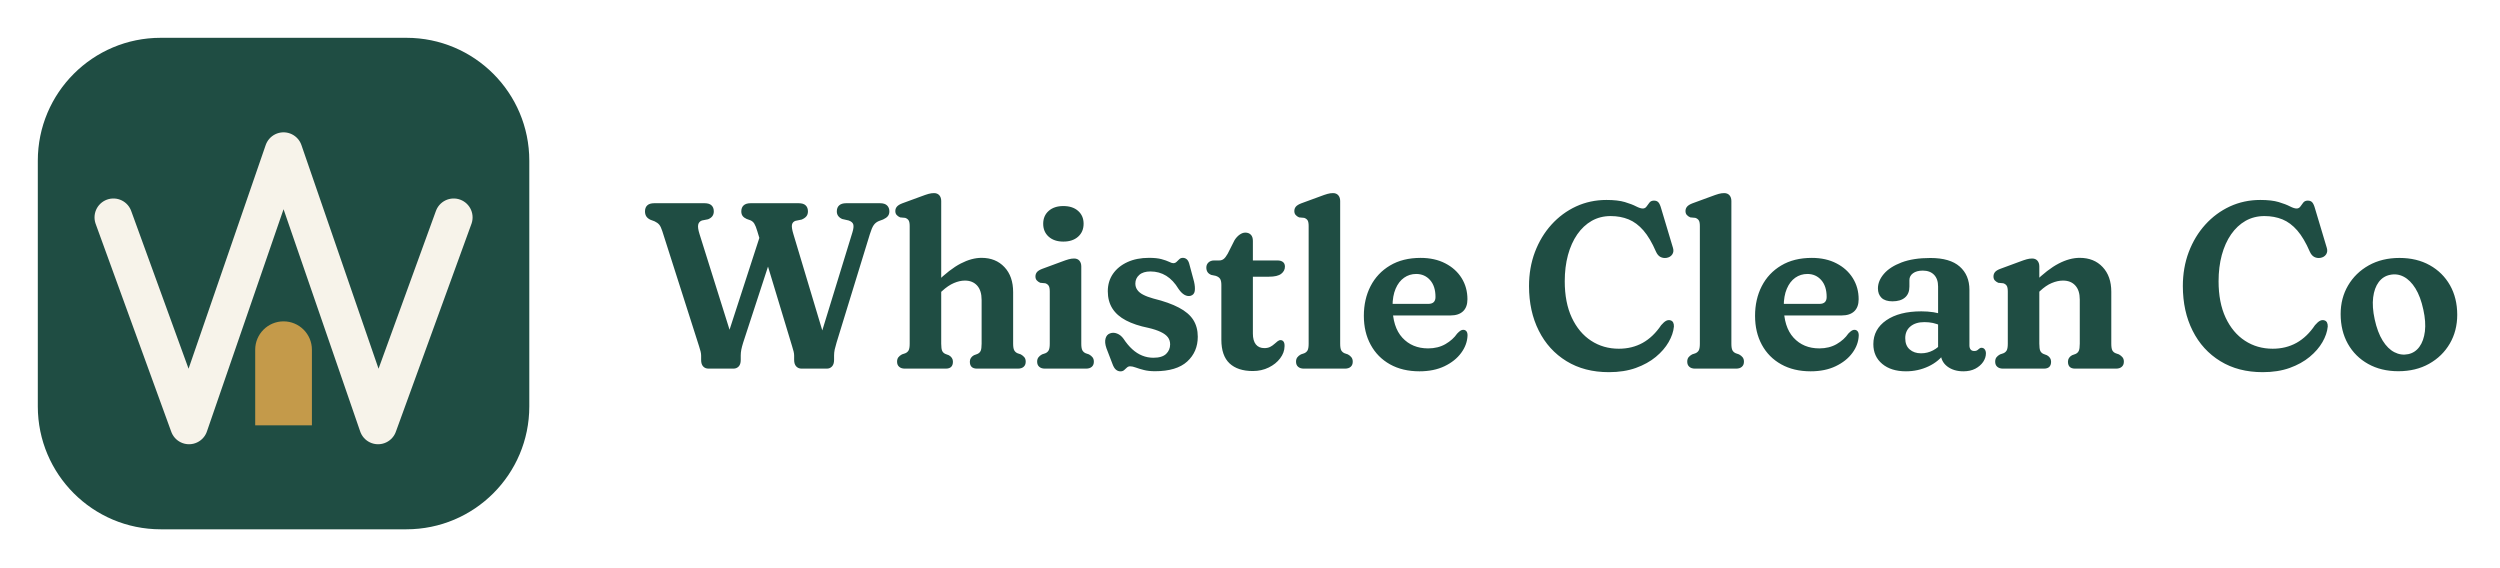
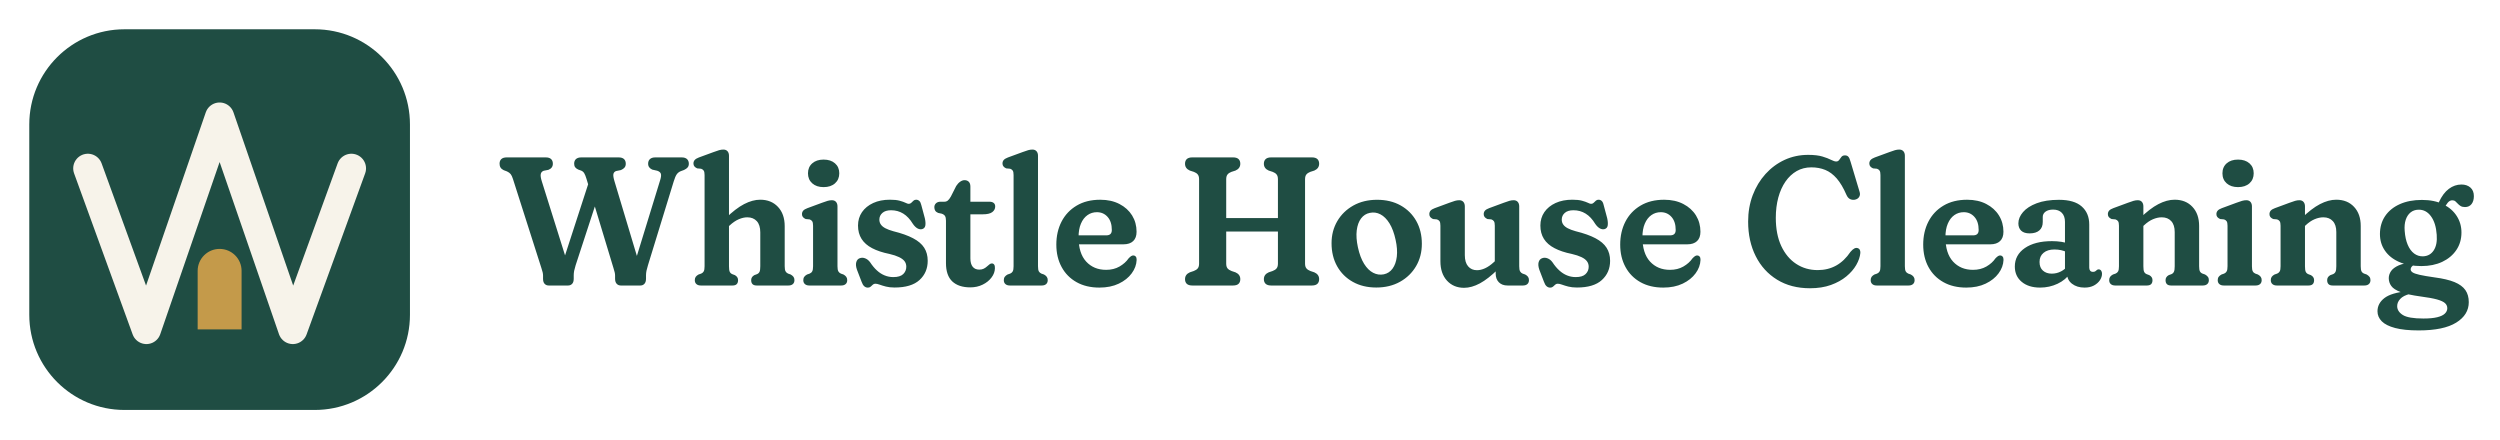
- <svg xmlns="http://www.w3.org/2000/svg" viewBox="0 0 529 120" role="img" aria-label="Whistle Clean Co">
+ <svg xmlns="http://www.w3.org/2000/svg" viewBox="0 0 683 120" role="img" aria-label="Whistle House Cleaning">
  <rect x="8" y="8" width="104" height="104" rx="26" fill="#1F4D43" />
  <path d="M24 46 L40 90 L60 32 L80 90 L96 46" fill="none" stroke="#F7F3EA" stroke-width="8" stroke-linejoin="round" stroke-linecap="round" />
  <path d="M54 90 V74 A6 6 0 0 1 66 74 V90 Z" fill="#C49A4A" />
-   <path d="M160.88 49.72 164.4 50.63 157.26 72.48Q156.99 73.34 156.86 73.99Q156.74 74.63 156.74 75.21V76.17Q156.74 77.08 156.31 77.54Q155.87 78 155.21 78H149.92Q149.22 78 148.79 77.54Q148.36 77.08 148.36 76.17V75.26Q148.36 74.86 148.25 74.39Q148.14 73.92 147.91 73.23L140.14 48.9Q139.85 47.98 139.5 47.55Q139.15 47.13 138.51 46.83L137.63 46.5Q137.04 46.22 136.76 45.79Q136.48 45.35 136.48 44.73Q136.48 43.91 136.96 43.46Q137.45 43 138.45 43H149.07Q150.09 43 150.56 43.46Q151.04 43.91 151.04 44.73Q151.04 45.92 149.82 46.4L148.54 46.65Q147.88 46.89 147.74 47.53Q147.59 48.16 148.02 49.53L155.42 73.11L152.58 75.29ZM177.07 44.73Q177.07 43.91 177.57 43.46Q178.06 43 179.06 43H186.2Q187.22 43 187.7 43.47Q188.19 43.94 188.19 44.73Q188.19 45.34 187.87 45.73Q187.56 46.12 186.87 46.44L185.95 46.78Q185.28 47.06 184.88 47.63Q184.48 48.19 184.06 49.56L177.02 72.48Q176.76 73.33 176.62 73.97Q176.49 74.62 176.49 75.2V76.15Q176.49 77.06 176.06 77.53Q175.63 78 174.97 78H169.6Q168.92 78 168.48 77.53Q168.04 77.06 168.04 76.15V75.25Q168.04 74.84 167.93 74.39Q167.82 73.95 167.59 73.2L160.24 48.9Q159.92 47.83 159.62 47.34Q159.33 46.85 158.8 46.62L157.99 46.33Q157.43 46.08 157.15 45.71Q156.86 45.33 156.86 44.73Q156.86 43.91 157.35 43.46Q157.85 43 158.84 43H168.98Q170.01 43 170.48 43.46Q170.96 43.91 170.96 44.73Q170.96 45.37 170.63 45.77Q170.31 46.17 169.64 46.46L168.32 46.73Q167.71 46.94 167.58 47.55Q167.46 48.15 167.88 49.53L174.96 73.13L172.34 75.31L180.37 49.17Q180.71 48.07 180.56 47.51Q180.41 46.94 179.57 46.65L178.21 46.34Q177.69 46.12 177.38 45.72Q177.07 45.32 177.07 44.73ZM198.4 62.44 197 60.84 198.15 59.72Q200.97 56.96 203.29 55.76Q205.61 54.56 207.69 54.56Q210.7 54.56 212.54 56.52Q214.38 58.47 214.38 61.81V72.73Q214.38 73.72 214.62 74.14Q214.85 74.55 215.31 74.75L216.01 74.99Q216.51 75.28 216.78 75.63Q217.04 75.98 217.04 76.53Q217.04 77.23 216.61 77.61Q216.18 78 215.4 78H206.72Q205.22 78 205.22 76.53Q205.22 75.66 206.08 75.17L206.81 74.9Q207.3 74.69 207.51 74.24Q207.71 73.79 207.71 72.73V63.48Q207.71 61.47 206.76 60.42Q205.8 59.37 204.17 59.37Q203.07 59.37 201.85 59.89Q200.62 60.41 199.33 61.6ZM199.16 42.54V72.73Q199.16 73.79 199.36 74.24Q199.57 74.69 200.06 74.9L200.78 75.17Q201.64 75.66 201.64 76.53Q201.64 78 200.14 78H191.46Q190.69 78 190.26 77.61Q189.82 77.23 189.82 76.53Q189.82 75.98 190.08 75.62Q190.35 75.26 190.85 74.99L191.56 74.75Q192.03 74.55 192.26 74.14Q192.49 73.72 192.49 72.73V47.83Q192.49 46.96 192.25 46.61Q192.01 46.26 191.54 46.1L190.47 46Q189.97 45.78 189.71 45.46Q189.45 45.15 189.45 44.66Q189.45 44.11 189.8 43.71Q190.14 43.32 190.93 43.02L194.91 41.56Q195.86 41.2 196.46 41.03Q197.07 40.86 197.63 40.86Q198.35 40.86 198.76 41.32Q199.16 41.78 199.16 42.54ZM228.8 56.38V72.73Q228.8 73.71 229.03 74.13Q229.27 74.55 229.73 74.75L230.43 74.99Q230.92 75.26 231.19 75.62Q231.46 75.98 231.46 76.53Q231.46 77.23 231.03 77.61Q230.59 78 229.82 78H221.1Q220.33 78 219.9 77.61Q219.46 77.23 219.46 76.53Q219.46 75.98 219.73 75.62Q219.99 75.26 220.49 74.99L221.2 74.75Q221.67 74.55 221.9 74.13Q222.13 73.71 222.13 72.73V61.67Q222.13 60.8 221.89 60.45Q221.66 60.1 221.19 59.94L220.11 59.84Q219.61 59.61 219.36 59.3Q219.1 58.99 219.1 58.5Q219.1 57.95 219.44 57.55Q219.79 57.16 220.58 56.87L224.56 55.4Q225.5 55.04 226.11 54.87Q226.71 54.7 227.27 54.7Q228 54.7 228.4 55.16Q228.8 55.62 228.8 56.38ZM225 51.12Q223.07 51.12 221.91 50.09Q220.74 49.05 220.74 47.35Q220.74 45.65 221.91 44.62Q223.07 43.6 225 43.6Q226.96 43.6 228.12 44.62Q229.29 45.65 229.29 47.34Q229.29 49.05 228.12 50.09Q226.96 51.12 225 51.12ZM243.44 57.44Q241.89 57.44 241.07 58.17Q240.24 58.9 240.24 60Q240.24 60.77 240.66 61.35Q241.07 61.94 241.91 62.37Q242.75 62.81 244.05 63.17Q247.38 63.99 249.45 65.09Q251.53 66.18 252.49 67.68Q253.45 69.19 253.45 71.25Q253.45 74.45 251.21 76.5Q248.96 78.55 244.39 78.55Q243.04 78.55 242.04 78.29Q241.03 78.03 240.33 77.77Q239.63 77.51 239.14 77.51Q238.73 77.51 238.45 77.78Q238.16 78.04 237.87 78.31Q237.57 78.58 237.09 78.58Q236.55 78.58 236.12 78.21Q235.69 77.85 235.37 76.94L234.12 73.68Q233.7 72.46 233.93 71.64Q234.15 70.81 234.86 70.55Q235.59 70.27 236.37 70.58Q237.15 70.88 237.72 71.66Q238.6 73 239.58 73.89Q240.56 74.79 241.68 75.24Q242.8 75.7 244.06 75.7Q245.91 75.7 246.76 74.88Q247.6 74.06 247.6 72.87Q247.6 72 247.12 71.36Q246.63 70.72 245.61 70.24Q244.6 69.75 243.01 69.38Q240.18 68.81 238.26 67.8Q236.35 66.8 235.38 65.27Q234.41 63.73 234.41 61.62Q234.41 59.54 235.5 57.95Q236.59 56.37 238.56 55.46Q240.52 54.56 243.13 54.56Q244.78 54.56 245.79 54.84Q246.81 55.12 247.38 55.4Q247.95 55.69 248.26 55.69Q248.68 55.69 248.97 55.4Q249.25 55.12 249.55 54.84Q249.85 54.56 250.29 54.56Q250.78 54.56 251.15 54.89Q251.52 55.23 251.7 56.02L252.66 59.6Q252.93 60.77 252.81 61.58Q252.68 62.39 251.91 62.6Q251.3 62.75 250.64 62.39Q249.99 62.02 249.39 61.15Q248.26 59.28 246.78 58.36Q245.29 57.44 243.44 57.44ZM257.25 58.37 256.3 58.17Q255.74 57.94 255.5 57.55Q255.26 57.16 255.26 56.61Q255.26 55.96 255.72 55.53Q256.18 55.11 256.92 55.11H258.01Q258.53 55.11 258.93 54.8Q259.33 54.49 259.78 53.69L261.23 50.82Q261.7 50.08 262.31 49.65Q262.92 49.22 263.51 49.22Q264.23 49.22 264.67 49.66Q265.11 50.1 265.11 50.97V70.59Q265.11 72.09 265.74 72.88Q266.37 73.66 267.54 73.66Q268.25 73.66 268.75 73.41Q269.26 73.15 269.64 72.8Q270.02 72.46 270.34 72.21Q270.67 71.95 271 71.97Q271.38 71.98 271.61 72.3Q271.84 72.63 271.81 73.28Q271.79 74.62 270.88 75.82Q269.98 77.02 268.47 77.76Q266.95 78.51 265.09 78.51Q261.91 78.51 260.17 76.89Q258.44 75.26 258.44 71.88V60.29Q258.44 59.42 258.17 59Q257.91 58.59 257.25 58.37ZM262.41 58.55V55.11H270.28Q271.06 55.11 271.47 55.44Q271.89 55.77 271.89 56.41Q271.89 57.33 271.1 57.94Q270.31 58.55 268.51 58.55ZM283.58 42.54V72.73Q283.58 73.72 283.81 74.14Q284.05 74.55 284.51 74.75L285.21 74.99Q285.71 75.26 285.97 75.62Q286.24 75.98 286.24 76.53Q286.24 77.23 285.81 77.61Q285.38 78 284.6 78H275.89Q275.12 78 274.68 77.61Q274.24 77.23 274.24 76.53Q274.24 75.98 274.51 75.62Q274.77 75.26 275.27 74.99L275.98 74.75Q276.45 74.55 276.68 74.14Q276.91 73.72 276.91 72.73V47.83Q276.91 46.96 276.68 46.61Q276.44 46.26 275.97 46.1L274.89 46Q274.39 45.78 274.14 45.46Q273.88 45.15 273.88 44.66Q273.88 44.11 274.22 43.71Q274.57 43.32 275.36 43.02L279.34 41.56Q280.28 41.2 280.89 41.03Q281.49 40.86 282.05 40.86Q282.78 40.86 283.18 41.32Q283.58 41.78 283.58 42.54ZM310.51 63.32Q310.51 64.99 309.58 65.87Q308.65 66.75 306.92 66.75H292.84V64.3H302.23Q303.75 64.3 303.75 62.84Q303.75 60.55 302.6 59.26Q301.45 57.97 299.67 57.97Q298.23 57.97 297.1 58.77Q295.96 59.57 295.31 61.1Q294.66 62.62 294.66 64.81Q294.66 69.19 296.74 71.46Q298.82 73.72 302.19 73.72Q304.28 73.72 305.86 72.81Q307.44 71.89 308.33 70.59Q308.76 70.14 309.05 69.96Q309.35 69.77 309.66 69.79Q310.04 69.8 310.29 70.09Q310.54 70.39 310.53 71.01Q310.45 72.96 309.18 74.68Q307.91 76.41 305.66 77.49Q303.4 78.57 300.36 78.57Q296.76 78.57 294.12 77.09Q291.48 75.61 290.04 72.96Q288.59 70.31 288.59 66.83Q288.59 63.32 290.01 60.55Q291.44 57.78 294.13 56.18Q296.82 54.57 300.6 54.57Q303.6 54.57 305.83 55.73Q308.06 56.88 309.29 58.86Q310.51 60.84 310.51 63.32ZM354.2 69.1Q354.05 70.7 353.08 72.39Q352.11 74.08 350.37 75.52Q348.63 76.96 346.14 77.86Q343.65 78.75 340.44 78.75Q335.26 78.75 331.47 76.42Q327.67 74.09 325.61 69.98Q323.54 65.87 323.54 60.53Q323.54 56.65 324.79 53.33Q326.05 50.01 328.29 47.53Q330.53 45.06 333.5 43.68Q336.48 42.31 339.92 42.31Q342.34 42.31 343.83 42.76Q345.32 43.21 346.2 43.67Q347.08 44.12 347.61 44.12Q348.11 44.12 348.41 43.7Q348.7 43.28 349.03 42.86Q349.36 42.45 349.98 42.45Q350.61 42.45 350.93 42.83Q351.26 43.2 351.54 44.23L354.01 52.48Q354.24 53.25 353.84 53.85Q353.43 54.44 352.62 54.57Q351.93 54.67 351.35 54.37Q350.77 54.07 350.4 53.24Q349.17 50.4 347.75 48.76Q346.32 47.12 344.61 46.42Q342.89 45.72 340.8 45.72Q338.6 45.72 336.81 46.73Q335.03 47.75 333.75 49.59Q332.47 51.44 331.78 53.97Q331.1 56.5 331.1 59.51Q331.1 64.02 332.59 67.21Q334.09 70.41 336.68 72.1Q339.26 73.79 342.55 73.79Q345.35 73.79 347.59 72.55Q349.83 71.3 351.5 68.81Q352.12 68.09 352.58 67.87Q353.04 67.65 353.46 67.78Q353.85 67.88 354.04 68.23Q354.22 68.58 354.2 69.1ZM366.36 42.54V72.73Q366.36 73.72 366.59 74.14Q366.82 74.55 367.29 74.75L367.98 74.99Q368.48 75.26 368.75 75.62Q369.02 75.98 369.02 76.53Q369.02 77.23 368.58 77.61Q368.15 78 367.37 78H358.66Q357.89 78 357.46 77.61Q357.02 77.23 357.02 76.53Q357.02 75.98 357.28 75.62Q357.55 75.26 358.05 74.99L358.76 74.75Q359.23 74.55 359.46 74.14Q359.69 73.72 359.69 72.73V47.83Q359.69 46.96 359.45 46.61Q359.21 46.26 358.74 46.1L357.67 46Q357.17 45.78 356.91 45.46Q356.65 45.15 356.65 44.66Q356.65 44.11 357 43.71Q357.34 43.32 358.13 43.02L362.11 41.56Q363.06 41.2 363.66 41.03Q364.27 40.86 364.83 40.86Q365.55 40.86 365.96 41.32Q366.36 41.78 366.36 42.54ZM393.29 63.32Q393.29 64.99 392.36 65.87Q391.43 66.75 389.7 66.75H375.61V64.3H385.01Q386.52 64.3 386.52 62.84Q386.52 60.55 385.37 59.26Q384.22 57.97 382.45 57.97Q381.01 57.97 379.87 58.77Q378.74 59.57 378.09 61.1Q377.44 62.62 377.44 64.81Q377.44 69.19 379.52 71.46Q381.6 73.72 384.97 73.72Q387.06 73.72 388.64 72.81Q390.22 71.89 391.1 70.59Q391.53 70.14 391.83 69.96Q392.13 69.77 392.43 69.79Q392.81 69.8 393.06 70.09Q393.32 70.39 393.31 71.01Q393.23 72.96 391.96 74.68Q390.69 76.41 388.43 77.49Q386.18 78.57 383.13 78.57Q379.54 78.57 376.9 77.09Q374.25 75.61 372.81 72.96Q371.37 70.31 371.37 66.83Q371.37 63.32 372.79 60.55Q374.21 57.78 376.9 56.18Q379.59 54.57 383.38 54.57Q386.38 54.57 388.6 55.73Q390.83 56.88 392.06 58.86Q393.29 60.84 393.29 63.32ZM410.66 74.7V73.95L410.1 73.65V60.62Q410.1 59.02 409.24 58.14Q408.38 57.26 406.87 57.26Q405.54 57.26 404.78 57.83Q404.03 58.39 404.03 59.26V60.65Q404.03 62.15 403.1 62.95Q402.17 63.76 400.44 63.76Q398.9 63.76 398.13 63.02Q397.37 62.28 397.37 61.02Q397.37 59.42 398.64 57.94Q399.9 56.47 402.37 55.53Q404.85 54.59 408.47 54.59Q412.62 54.59 414.67 56.4Q416.73 58.21 416.73 61.33V73.11Q416.73 73.61 416.97 73.94Q417.22 74.27 417.75 74.27Q418.08 74.27 418.28 74.17Q418.49 74.07 418.65 73.9Q418.79 73.78 418.93 73.69Q419.08 73.59 419.28 73.59Q419.72 73.59 419.97 73.93Q420.22 74.26 420.22 74.78Q420.22 75.69 419.64 76.57Q419.05 77.44 417.99 78.01Q416.92 78.57 415.46 78.57Q413.38 78.57 412.02 77.52Q410.66 76.46 410.66 74.7ZM396.4 72.82Q396.4 69.66 399.14 67.77Q401.89 65.88 406.55 65.88Q407.89 65.88 409.14 66.07Q410.39 66.27 411.26 66.62L410.63 68.87Q409.84 68.53 409.01 68.34Q408.18 68.16 407.2 68.16Q405.34 68.16 404.25 69.07Q403.15 69.98 403.15 71.56Q403.15 73.13 404.09 73.94Q405.02 74.76 406.49 74.76Q407.85 74.76 409.03 74.14Q410.21 73.52 411.01 72.47L411.59 74.57Q410.31 76.47 408.08 77.52Q405.85 78.57 403.3 78.57Q400.16 78.57 398.28 77Q396.4 75.43 396.4 72.82ZM431.52 56.38V72.73Q431.52 73.79 431.72 74.24Q431.93 74.69 432.42 74.9L433.14 75.17Q434.01 75.66 434.01 76.53Q434.01 78 432.5 78H423.82Q423.06 78 422.62 77.61Q422.18 77.23 422.18 76.53Q422.18 75.98 422.44 75.62Q422.71 75.26 423.21 74.99L423.92 74.75Q424.39 74.55 424.62 74.14Q424.85 73.72 424.85 72.73V61.67Q424.85 60.8 424.61 60.45Q424.38 60.1 423.9 59.94L422.83 59.84Q422.33 59.61 422.07 59.3Q421.82 58.99 421.82 58.5Q421.82 57.95 422.16 57.55Q422.5 57.16 423.3 56.87L427.28 55.4Q428.22 55.04 428.83 54.87Q429.43 54.7 429.99 54.7Q430.72 54.7 431.12 55.16Q431.52 55.62 431.52 56.38ZM430.76 62.43 429.37 60.82 430.51 59.7Q433.29 56.97 435.61 55.77Q437.94 54.56 440.06 54.56Q443.1 54.56 444.92 56.51Q446.75 58.45 446.75 61.73V72.73Q446.75 73.72 446.97 74.14Q447.2 74.56 447.68 74.75L448.37 74.99Q448.87 75.28 449.14 75.63Q449.41 75.98 449.41 76.53Q449.41 77.23 448.97 77.61Q448.54 78 447.76 78H439.08Q437.58 78 437.58 76.53Q437.58 75.66 438.44 75.17L439.18 74.9Q439.66 74.69 439.87 74.24Q440.08 73.79 440.08 72.73V63.39Q440.08 61.44 439.13 60.41Q438.19 59.37 436.53 59.37Q435.39 59.37 434.15 59.89Q432.92 60.4 431.67 61.58ZM492.55 69.1Q492.4 70.7 491.43 72.39Q490.46 74.08 488.72 75.52Q486.98 76.96 484.49 77.86Q482 78.75 478.79 78.75Q473.61 78.75 469.82 76.42Q466.02 74.09 463.96 69.98Q461.89 65.87 461.89 60.53Q461.89 56.65 463.14 53.33Q464.4 50.01 466.64 47.53Q468.88 45.06 471.85 43.68Q474.83 42.31 478.27 42.31Q480.69 42.31 482.18 42.76Q483.67 43.21 484.55 43.67Q485.43 44.12 485.96 44.12Q486.46 44.12 486.76 43.7Q487.05 43.28 487.38 42.86Q487.71 42.45 488.33 42.45Q488.96 42.45 489.28 42.83Q489.61 43.2 489.89 44.23L492.36 52.48Q492.59 53.25 492.19 53.85Q491.78 54.44 490.97 54.57Q490.28 54.67 489.7 54.37Q489.12 54.07 488.75 53.24Q487.52 50.4 486.1 48.76Q484.67 47.12 482.96 46.42Q481.24 45.72 479.15 45.72Q476.95 45.72 475.16 46.73Q473.38 47.75 472.1 49.59Q470.82 51.44 470.13 53.97Q469.45 56.5 469.45 59.51Q469.45 64.02 470.94 67.21Q472.44 70.41 475.03 72.1Q477.61 73.79 480.9 73.79Q483.7 73.79 485.94 72.55Q488.18 71.3 489.85 68.81Q490.47 68.09 490.93 67.87Q491.39 67.65 491.81 67.78Q492.2 67.88 492.39 68.23Q492.57 68.58 492.55 69.1ZM507.73 54.58Q511.39 54.58 514.14 56.12Q516.88 57.65 518.42 60.36Q519.95 63.07 519.95 66.61Q519.95 70 518.38 72.7Q516.8 75.41 513.99 76.98Q511.19 78.55 507.49 78.55Q503.85 78.55 501.1 77.01Q498.35 75.48 496.81 72.75Q495.28 70.02 495.28 66.45Q495.28 63.09 496.85 60.41Q498.43 57.72 501.23 56.15Q504.04 54.58 507.73 54.58ZM509.58 74.94Q511.04 74.63 511.95 73.38Q512.86 72.13 513.11 70.12Q513.35 68.11 512.78 65.53Q512.19 62.78 511.11 61.03Q510.03 59.29 508.64 58.56Q507.25 57.83 505.72 58.16Q504.27 58.45 503.34 59.68Q502.41 60.92 502.16 62.93Q501.91 64.93 502.48 67.56Q503.08 70.32 504.17 72.07Q505.25 73.81 506.66 74.53Q508.06 75.25 509.58 74.94Z" fill="#1F4D43" />
+   <path d="M160.88 49.72 164.4 50.63 157.26 72.48Q156.99 73.34 156.86 73.99Q156.74 74.63 156.74 75.21V76.17Q156.74 77.08 156.31 77.54Q155.87 78 155.21 78H149.92Q149.22 78 148.79 77.54Q148.36 77.08 148.36 76.17V75.26Q148.36 74.86 148.25 74.39Q148.14 73.92 147.91 73.23L140.14 48.9Q139.85 47.98 139.5 47.55Q139.15 47.13 138.51 46.83L137.63 46.5Q137.04 46.22 136.76 45.79Q136.48 45.35 136.48 44.73Q136.48 43.91 136.96 43.46Q137.45 43 138.45 43H149.07Q150.09 43 150.56 43.46Q151.04 43.91 151.04 44.73Q151.04 45.92 149.82 46.4L148.54 46.65Q147.88 46.89 147.74 47.53Q147.59 48.16 148.02 49.53L155.42 73.11L152.58 75.29ZM177.07 44.73Q177.07 43.91 177.57 43.46Q178.06 43 179.06 43H186.2Q187.22 43 187.7 43.47Q188.19 43.94 188.19 44.73Q188.19 45.34 187.87 45.73Q187.56 46.12 186.87 46.44L185.95 46.78Q185.28 47.06 184.88 47.63Q184.48 48.19 184.06 49.56L177.02 72.48Q176.76 73.33 176.62 73.97Q176.49 74.62 176.49 75.2V76.15Q176.49 77.06 176.06 77.53Q175.63 78 174.97 78H169.6Q168.92 78 168.48 77.53Q168.04 77.06 168.04 76.15V75.25Q168.04 74.84 167.93 74.39Q167.82 73.95 167.59 73.2L160.24 48.9Q159.92 47.83 159.62 47.34Q159.33 46.85 158.8 46.62L157.99 46.33Q157.43 46.08 157.15 45.71Q156.86 45.33 156.86 44.73Q156.86 43.91 157.35 43.46Q157.85 43 158.84 43H168.98Q170.01 43 170.48 43.46Q170.96 43.91 170.96 44.73Q170.96 45.37 170.63 45.77Q170.31 46.17 169.64 46.46L168.32 46.73Q167.71 46.94 167.58 47.55Q167.46 48.15 167.88 49.53L174.96 73.13L172.34 75.31L180.37 49.17Q180.71 48.07 180.56 47.51Q180.41 46.94 179.57 46.65L178.21 46.34Q177.69 46.12 177.38 45.72Q177.07 45.32 177.07 44.73ZM198.4 62.44 197 60.84 198.15 59.72Q200.97 56.96 203.29 55.76Q205.61 54.56 207.69 54.56Q210.7 54.56 212.54 56.52Q214.38 58.47 214.38 61.81V72.73Q214.38 73.72 214.62 74.14Q214.85 74.55 215.31 74.75L216.01 74.99Q216.51 75.28 216.78 75.63Q217.04 75.98 217.04 76.53Q217.04 77.23 216.61 77.61Q216.18 78 215.4 78H206.72Q205.22 78 205.22 76.53Q205.22 75.66 206.08 75.17L206.81 74.9Q207.3 74.69 207.51 74.24Q207.71 73.79 207.71 72.73V63.48Q207.71 61.47 206.76 60.42Q205.8 59.37 204.17 59.37Q203.07 59.37 201.85 59.89Q200.62 60.41 199.33 61.6ZM199.16 42.54V72.73Q199.16 73.79 199.36 74.24Q199.57 74.69 200.06 74.9L200.78 75.17Q201.64 75.66 201.64 76.53Q201.64 78 200.14 78H191.46Q190.69 78 190.26 77.61Q189.82 77.23 189.82 76.53Q189.82 75.98 190.08 75.62Q190.35 75.26 190.85 74.99L191.56 74.75Q192.03 74.55 192.26 74.14Q192.49 73.72 192.49 72.73V47.83Q192.49 46.96 192.25 46.61Q192.01 46.26 191.54 46.1L190.47 46Q189.97 45.78 189.71 45.46Q189.45 45.15 189.45 44.66Q189.45 44.11 189.8 43.71Q190.14 43.32 190.93 43.02L194.91 41.56Q195.86 41.2 196.46 41.03Q197.07 40.86 197.63 40.86Q198.35 40.86 198.76 41.32Q199.16 41.78 199.16 42.54ZM228.8 56.38V72.73Q228.8 73.71 229.03 74.13Q229.27 74.55 229.73 74.75L230.43 74.99Q230.92 75.26 231.19 75.62Q231.46 75.98 231.46 76.53Q231.46 77.23 231.03 77.61Q230.59 78 229.82 78H221.1Q220.33 78 219.9 77.61Q219.46 77.23 219.46 76.53Q219.46 75.98 219.73 75.62Q219.99 75.26 220.49 74.99L221.2 74.75Q221.67 74.55 221.9 74.13Q222.13 73.71 222.13 72.73V61.67Q222.13 60.8 221.89 60.45Q221.66 60.1 221.19 59.94L220.11 59.84Q219.61 59.61 219.36 59.3Q219.1 58.99 219.1 58.5Q219.1 57.95 219.44 57.55Q219.79 57.16 220.58 56.87L224.56 55.4Q225.5 55.04 226.11 54.87Q226.71 54.7 227.27 54.7Q228 54.7 228.4 55.16Q228.8 55.62 228.8 56.38ZM225 51.12Q223.07 51.12 221.91 50.09Q220.74 49.05 220.74 47.35Q220.74 45.65 221.91 44.62Q223.07 43.6 225 43.6Q226.96 43.6 228.12 44.62Q229.29 45.65 229.29 47.34Q229.29 49.05 228.12 50.09Q226.96 51.12 225 51.12ZM243.44 57.44Q241.89 57.44 241.07 58.17Q240.24 58.9 240.24 60Q240.24 60.77 240.66 61.35Q241.07 61.94 241.91 62.37Q242.75 62.81 244.05 63.17Q247.38 63.99 249.45 65.09Q251.53 66.18 252.49 67.68Q253.45 69.19 253.45 71.25Q253.45 74.45 251.21 76.5Q248.96 78.55 244.39 78.55Q243.04 78.55 242.04 78.29Q241.03 78.03 240.33 77.77Q239.63 77.51 239.14 77.51Q238.73 77.51 238.45 77.78Q238.16 78.04 237.87 78.31Q237.57 78.58 237.09 78.58Q236.55 78.58 236.12 78.21Q235.69 77.85 235.37 76.94L234.12 73.68Q233.7 72.46 233.93 71.64Q234.15 70.81 234.86 70.55Q235.59 70.27 236.37 70.58Q237.15 70.88 237.72 71.66Q238.6 73 239.58 73.89Q240.56 74.79 241.68 75.24Q242.8 75.7 244.06 75.7Q245.91 75.7 246.76 74.88Q247.6 74.06 247.6 72.87Q247.6 72 247.12 71.36Q246.63 70.72 245.61 70.24Q244.6 69.75 243.01 69.38Q240.18 68.81 238.26 67.8Q236.35 66.8 235.38 65.27Q234.41 63.73 234.41 61.62Q234.41 59.54 235.5 57.95Q236.59 56.37 238.56 55.46Q240.52 54.56 243.13 54.56Q244.78 54.56 245.79 54.84Q246.81 55.12 247.38 55.4Q247.95 55.69 248.26 55.69Q248.68 55.69 248.97 55.4Q249.25 55.12 249.55 54.84Q249.85 54.56 250.29 54.56Q250.78 54.56 251.15 54.89Q251.52 55.23 251.7 56.02L252.66 59.6Q252.93 60.77 252.81 61.58Q252.68 62.39 251.91 62.6Q251.3 62.75 250.64 62.39Q249.99 62.02 249.39 61.15Q248.26 59.28 246.78 58.36Q245.29 57.44 243.44 57.44ZM257.25 58.37 256.3 58.17Q255.74 57.94 255.5 57.55Q255.26 57.16 255.26 56.61Q255.26 55.96 255.72 55.53Q256.18 55.11 256.92 55.11H258.01Q258.53 55.11 258.93 54.8Q259.33 54.49 259.78 53.69L261.23 50.82Q261.7 50.08 262.31 49.65Q262.92 49.22 263.51 49.22Q264.23 49.22 264.67 49.66Q265.11 50.1 265.11 50.97V70.59Q265.11 72.09 265.74 72.88Q266.37 73.66 267.54 73.66Q268.25 73.66 268.75 73.41Q269.26 73.15 269.64 72.8Q270.02 72.46 270.34 72.21Q270.67 71.95 271 71.97Q271.38 71.98 271.61 72.3Q271.84 72.63 271.81 73.28Q271.79 74.62 270.88 75.82Q269.98 77.02 268.47 77.76Q266.95 78.51 265.09 78.51Q261.91 78.51 260.17 76.89Q258.44 75.26 258.44 71.88V60.29Q258.44 59.42 258.17 59Q257.91 58.59 257.25 58.37ZM262.41 58.55V55.11H270.28Q271.06 55.11 271.47 55.44Q271.89 55.77 271.89 56.41Q271.89 57.33 271.1 57.94Q270.31 58.55 268.51 58.55ZM283.58 42.54V72.73Q283.58 73.72 283.81 74.14Q284.05 74.55 284.51 74.75L285.21 74.99Q285.71 75.26 285.97 75.62Q286.24 75.98 286.24 76.53Q286.24 77.23 285.81 77.61Q285.38 78 284.6 78H275.89Q275.12 78 274.68 77.61Q274.24 77.23 274.24 76.53Q274.24 75.98 274.51 75.62Q274.77 75.26 275.27 74.99L275.98 74.75Q276.45 74.55 276.68 74.14Q276.91 73.72 276.91 72.73V47.83Q276.91 46.96 276.68 46.61Q276.44 46.26 275.97 46.1L274.89 46Q274.39 45.78 274.14 45.46Q273.88 45.15 273.88 44.66Q273.88 44.11 274.22 43.71Q274.57 43.32 275.36 43.02L279.34 41.56Q280.28 41.2 280.89 41.03Q281.49 40.86 282.05 40.86Q282.78 40.86 283.18 41.32Q283.58 41.78 283.58 42.54ZM310.51 63.32Q310.51 64.99 309.58 65.87Q308.65 66.75 306.92 66.75H292.84V64.3H302.23Q303.75 64.3 303.75 62.84Q303.75 60.55 302.6 59.26Q301.45 57.97 299.67 57.97Q298.23 57.97 297.1 58.77Q295.96 59.57 295.31 61.1Q294.66 62.62 294.66 64.81Q294.66 69.19 296.74 71.46Q298.82 73.72 302.19 73.72Q304.28 73.72 305.86 72.81Q307.44 71.89 308.33 70.59Q308.76 70.14 309.05 69.96Q309.35 69.77 309.66 69.79Q310.04 69.8 310.29 70.09Q310.54 70.39 310.53 71.01Q310.45 72.96 309.18 74.68Q307.91 76.41 305.66 77.49Q303.4 78.57 300.36 78.57Q296.76 78.57 294.12 77.09Q291.48 75.61 290.04 72.96Q288.59 70.31 288.59 66.83Q288.59 63.32 290.01 60.55Q291.44 57.78 294.13 56.18Q296.82 54.57 300.6 54.57Q303.6 54.57 305.83 55.73Q308.06 56.88 309.29 58.86Q310.51 60.84 310.51 63.32ZM330.64 59.58H352.15V63.26H330.64ZM335 72.01Q335 72.88 335.37 73.33Q335.75 73.77 336.46 74.04L337.53 74.4Q338.85 74.98 338.85 76.27Q338.85 77.09 338.36 77.55Q337.87 78 336.87 78H325.73Q324.74 78 324.24 77.55Q323.75 77.09 323.75 76.27Q323.75 74.98 325.06 74.4L326.13 74.04Q326.85 73.77 327.22 73.33Q327.59 72.88 327.59 72.01V48.97Q327.59 48.11 327.23 47.67Q326.87 47.22 326.18 46.96L325.06 46.6Q323.75 46.02 323.75 44.73Q323.75 43.91 324.24 43.45Q324.74 43 325.73 43H336.87Q337.87 43 338.36 43.45Q338.85 43.91 338.85 44.73Q338.85 46.02 337.53 46.6L336.41 46.96Q335.72 47.22 335.36 47.67Q335 48.11 335 48.97ZM356.54 72.01Q356.54 72.88 356.92 73.33Q357.29 73.77 358 74.04L359.07 74.4Q360.39 74.98 360.39 76.27Q360.39 77.09 359.9 77.55Q359.41 78 358.41 78H347.27Q346.29 78 345.79 77.55Q345.29 77.09 345.29 76.27Q345.29 74.98 346.61 74.4L347.67 74.04Q348.4 73.77 348.76 73.33Q349.13 72.88 349.13 72.01V48.97Q349.13 48.11 348.77 47.67Q348.41 47.22 347.72 46.96L346.61 46.6Q345.29 46.02 345.29 44.73Q345.29 43.91 345.79 43.45Q346.29 43 347.27 43H358.41Q359.41 43 359.9 43.45Q360.39 43.91 360.39 44.73Q360.39 46.02 359.07 46.6L357.95 46.96Q357.27 47.22 356.9 47.67Q356.54 48.11 356.54 48.97ZM376.23 54.58Q379.89 54.58 382.64 56.12Q385.38 57.65 386.92 60.36Q388.45 63.07 388.45 66.61Q388.45 70 386.88 72.7Q385.3 75.41 382.49 76.98Q379.69 78.55 375.99 78.55Q372.35 78.55 369.6 77.01Q366.85 75.48 365.31 72.75Q363.78 70.02 363.78 66.45Q363.78 63.09 365.35 60.41Q366.93 57.72 369.73 56.15Q372.54 54.58 376.23 54.58ZM378.08 74.94Q379.54 74.63 380.45 73.38Q381.36 72.13 381.61 70.12Q381.85 68.11 381.28 65.53Q380.69 62.78 379.61 61.03Q378.53 59.29 377.14 58.56Q375.75 57.83 374.22 58.16Q372.77 58.45 371.84 59.68Q370.91 60.92 370.66 62.93Q370.41 64.93 370.98 67.56Q371.58 70.32 372.67 72.07Q373.75 73.81 375.16 74.53Q376.56 75.25 378.08 74.94ZM408.62 74.75V73.28L408.38 73.09V61.67Q408.38 60.8 408.14 60.45Q407.91 60.1 407.44 59.94L406.36 59.84Q405.86 59.61 405.61 59.3Q405.35 58.99 405.35 58.5Q405.35 57.95 405.69 57.55Q406.04 57.16 406.83 56.87L410.81 55.4Q411.75 55.04 412.36 54.87Q412.96 54.7 413.52 54.7Q414.25 54.7 414.65 55.16Q415.05 55.62 415.05 56.38V72.73Q415.05 73.72 415.29 74.14Q415.53 74.56 415.98 74.75L416.68 74.99Q417.18 75.26 417.45 75.62Q417.71 75.98 417.71 76.53Q417.71 77.22 417.28 77.61Q416.84 78 416.07 78H411.85Q410.36 78 409.49 77.12Q408.62 76.25 408.62 74.75ZM393.52 71.38V61.67Q393.52 60.8 393.29 60.45Q393.05 60.1 392.58 59.94L391.5 59.84Q391.01 59.61 390.75 59.3Q390.49 58.99 390.49 58.5Q390.49 57.95 390.83 57.55Q391.18 57.16 391.97 56.87L395.95 55.4Q396.89 55.04 397.5 54.87Q398.11 54.7 398.66 54.7Q399.39 54.7 399.79 55.16Q400.19 55.62 400.19 56.38V69.71Q400.19 71.72 401.1 72.77Q402 73.82 403.51 73.82Q404.57 73.82 405.72 73.29Q406.87 72.77 408.13 71.61L409.06 70.75L410.45 72.4L409.3 73.51Q406.55 76.21 404.3 77.42Q402.04 78.63 399.99 78.63Q397.11 78.63 395.31 76.67Q393.52 74.7 393.52 71.38ZM429.86 57.44Q428.31 57.44 427.49 58.17Q426.67 58.9 426.67 60Q426.67 60.77 427.08 61.35Q427.49 61.94 428.33 62.37Q429.17 62.81 430.47 63.17Q433.8 63.99 435.88 65.09Q437.95 66.18 438.91 67.68Q439.88 69.19 439.88 71.25Q439.88 74.45 437.63 76.5Q435.39 78.55 430.82 78.55Q429.46 78.55 428.46 78.29Q427.46 78.03 426.76 77.77Q426.05 77.51 425.57 77.51Q425.15 77.51 424.87 77.78Q424.59 78.04 424.29 78.31Q423.99 78.58 423.51 78.58Q422.97 78.58 422.54 78.21Q422.11 77.85 421.79 76.94L420.54 73.68Q420.13 72.46 420.35 71.64Q420.58 70.81 421.29 70.55Q422.02 70.27 422.8 70.58Q423.58 70.88 424.14 71.66Q425.02 73 426.01 73.89Q426.99 74.79 428.11 75.24Q429.23 75.7 430.49 75.7Q432.34 75.7 433.18 74.88Q434.03 74.06 434.03 72.87Q434.03 72 433.54 71.36Q433.06 70.72 432.04 70.24Q431.02 69.75 429.43 69.38Q426.6 68.81 424.69 67.8Q422.77 66.8 421.8 65.27Q420.83 63.73 420.83 61.62Q420.83 59.54 421.92 57.95Q423.01 56.37 424.98 55.46Q426.95 54.56 429.55 54.56Q431.2 54.56 432.22 54.84Q433.23 55.12 433.81 55.4Q434.38 55.69 434.68 55.69Q435.1 55.69 435.39 55.4Q435.68 55.12 435.98 54.84Q436.28 54.56 436.72 54.56Q437.21 54.56 437.58 54.89Q437.95 55.23 438.12 56.02L439.08 59.6Q439.35 60.77 439.23 61.58Q439.11 62.39 438.34 62.6Q437.72 62.75 437.07 62.39Q436.41 62.02 435.81 61.15Q434.69 59.28 433.2 58.36Q431.72 57.44 429.86 57.44ZM464.56 63.32Q464.56 64.99 463.63 65.87Q462.7 66.75 460.97 66.75H446.89V64.3H456.28Q457.8 64.3 457.8 62.84Q457.8 60.55 456.65 59.26Q455.5 57.97 453.72 57.97Q452.28 57.97 451.15 58.77Q450.01 59.57 449.36 61.1Q448.71 62.62 448.71 64.81Q448.71 69.19 450.79 71.46Q452.87 73.72 456.24 73.72Q458.33 73.72 459.91 72.81Q461.49 71.89 462.38 70.59Q462.81 70.14 463.1 69.96Q463.4 69.77 463.71 69.79Q464.09 69.8 464.34 70.09Q464.59 70.39 464.58 71.01Q464.5 72.96 463.23 74.68Q461.96 76.41 459.71 77.49Q457.45 78.57 454.41 78.57Q450.81 78.57 448.17 77.09Q445.53 75.61 444.09 72.96Q442.64 70.31 442.64 66.83Q442.64 63.32 444.06 60.55Q445.49 57.78 448.18 56.18Q450.87 54.57 454.65 54.57Q457.65 54.57 459.88 55.73Q462.11 56.88 463.34 58.86Q464.56 60.84 464.56 63.32ZM508.25 69.1Q508.1 70.7 507.13 72.39Q506.16 74.08 504.42 75.52Q502.68 76.96 500.19 77.86Q497.7 78.75 494.49 78.75Q489.31 78.75 485.52 76.42Q481.72 74.09 479.66 69.98Q477.59 65.87 477.59 60.53Q477.59 56.65 478.84 53.33Q480.1 50.01 482.34 47.53Q484.58 45.06 487.55 43.68Q490.53 42.31 493.97 42.31Q496.39 42.31 497.88 42.76Q499.37 43.21 500.25 43.67Q501.13 44.12 501.66 44.12Q502.16 44.12 502.46 43.7Q502.75 43.28 503.08 42.86Q503.41 42.45 504.03 42.45Q504.66 42.45 504.98 42.83Q505.31 43.2 505.59 44.23L508.06 52.48Q508.29 53.25 507.89 53.85Q507.48 54.44 506.67 54.57Q505.98 54.67 505.4 54.37Q504.82 54.07 504.45 53.24Q503.22 50.4 501.8 48.76Q500.37 47.12 498.66 46.42Q496.94 45.72 494.85 45.72Q492.65 45.72 490.86 46.73Q489.08 47.75 487.8 49.59Q486.52 51.44 485.83 53.97Q485.15 56.5 485.15 59.51Q485.15 64.02 486.64 67.21Q488.14 70.41 490.73 72.1Q493.31 73.79 496.6 73.79Q499.4 73.79 501.64 72.55Q503.88 71.3 505.55 68.81Q506.17 68.09 506.63 67.87Q507.09 67.65 507.51 67.78Q507.9 67.88 508.09 68.23Q508.27 68.58 508.25 69.1ZM520.41 42.54V72.73Q520.41 73.72 520.64 74.14Q520.87 74.55 521.34 74.75L522.03 74.99Q522.53 75.26 522.8 75.62Q523.07 75.98 523.07 76.53Q523.07 77.23 522.63 77.61Q522.2 78 521.42 78H512.71Q511.94 78 511.51 77.61Q511.07 77.23 511.07 76.53Q511.07 75.98 511.33 75.62Q511.6 75.26 512.1 74.99L512.81 74.75Q513.28 74.55 513.51 74.14Q513.74 73.72 513.74 72.73V47.83Q513.74 46.96 513.5 46.61Q513.26 46.26 512.79 46.1L511.72 46Q511.22 45.78 510.96 45.46Q510.7 45.15 510.7 44.66Q510.7 44.11 511.05 43.71Q511.39 43.32 512.18 43.02L516.16 41.56Q517.11 41.2 517.71 41.03Q518.32 40.86 518.88 40.86Q519.6 40.86 520.01 41.32Q520.41 41.78 520.41 42.54ZM547.34 63.32Q547.34 64.99 546.41 65.87Q545.48 66.75 543.75 66.75H529.66V64.3H539.06Q540.57 64.3 540.57 62.84Q540.57 60.55 539.42 59.26Q538.27 57.97 536.5 57.97Q535.06 57.97 533.92 58.77Q532.79 59.57 532.14 61.1Q531.49 62.62 531.49 64.81Q531.49 69.19 533.57 71.46Q535.65 73.72 539.02 73.72Q541.11 73.72 542.69 72.81Q544.27 71.89 545.15 70.59Q545.58 70.14 545.88 69.96Q546.18 69.77 546.48 69.79Q546.86 69.8 547.11 70.09Q547.37 70.39 547.36 71.01Q547.28 72.96 546.01 74.68Q544.74 76.41 542.48 77.49Q540.23 78.57 537.18 78.57Q533.59 78.57 530.95 77.09Q528.3 75.61 526.86 72.96Q525.42 70.31 525.42 66.83Q525.42 63.32 526.84 60.55Q528.26 57.78 530.95 56.18Q533.64 54.57 537.43 54.57Q540.43 54.57 542.65 55.73Q544.88 56.88 546.11 58.86Q547.34 60.84 547.34 63.32ZM564.71 74.7V73.95L564.15 73.65V60.62Q564.15 59.02 563.29 58.14Q562.43 57.26 560.92 57.26Q559.59 57.26 558.83 57.83Q558.08 58.39 558.08 59.26V60.65Q558.08 62.15 557.15 62.95Q556.22 63.76 554.49 63.76Q552.95 63.76 552.18 63.02Q551.42 62.28 551.42 61.02Q551.42 59.42 552.69 57.94Q553.95 56.47 556.42 55.53Q558.9 54.59 562.52 54.59Q566.67 54.59 568.72 56.4Q570.78 58.21 570.78 61.33V73.11Q570.78 73.61 571.02 73.94Q571.27 74.27 571.8 74.27Q572.13 74.27 572.33 74.17Q572.54 74.07 572.7 73.9Q572.84 73.78 572.98 73.69Q573.13 73.59 573.33 73.59Q573.77 73.59 574.02 73.93Q574.27 74.26 574.27 74.78Q574.27 75.69 573.69 76.57Q573.1 77.44 572.04 78.01Q570.97 78.57 569.51 78.57Q567.43 78.57 566.07 77.52Q564.71 76.46 564.71 74.7ZM550.45 72.82Q550.45 69.66 553.19 67.77Q555.94 65.88 560.6 65.88Q561.94 65.88 563.19 66.07Q564.44 66.27 565.31 66.62L564.68 68.87Q563.89 68.53 563.06 68.34Q562.23 68.16 561.25 68.16Q559.39 68.16 558.3 69.07Q557.2 69.98 557.2 71.56Q557.2 73.13 558.14 73.94Q559.07 74.76 560.54 74.76Q561.9 74.76 563.08 74.14Q564.26 73.52 565.06 72.47L565.64 74.57Q564.36 76.47 562.13 77.52Q559.9 78.57 557.35 78.57Q554.21 78.57 552.33 77Q550.45 75.43 550.45 72.82ZM585.57 56.38V72.73Q585.57 73.79 585.77 74.24Q585.98 74.69 586.47 74.9L587.19 75.17Q588.06 75.66 588.06 76.53Q588.06 78 586.55 78H577.87Q577.11 78 576.67 77.61Q576.23 77.23 576.23 76.53Q576.23 75.98 576.49 75.62Q576.76 75.26 577.26 74.99L577.97 74.75Q578.44 74.55 578.67 74.14Q578.9 73.72 578.9 72.73V61.67Q578.9 60.8 578.66 60.45Q578.43 60.1 577.95 59.94L576.88 59.84Q576.38 59.61 576.12 59.3Q575.87 58.99 575.87 58.5Q575.87 57.95 576.21 57.55Q576.55 57.16 577.35 56.87L581.33 55.4Q582.27 55.04 582.88 54.87Q583.48 54.7 584.04 54.7Q584.77 54.7 585.17 55.16Q585.57 55.62 585.57 56.38ZM584.81 62.43 583.42 60.82 584.56 59.7Q587.34 56.97 589.66 55.77Q591.99 54.56 594.11 54.56Q597.15 54.56 598.97 56.51Q600.8 58.45 600.8 61.73V72.73Q600.8 73.72 601.02 74.14Q601.25 74.56 601.73 74.75L602.42 74.99Q602.92 75.28 603.19 75.63Q603.46 75.98 603.46 76.53Q603.46 77.23 603.02 77.61Q602.59 78 601.81 78H593.13Q591.63 78 591.63 76.53Q591.63 75.66 592.49 75.17L593.23 74.9Q593.71 74.69 593.92 74.24Q594.13 73.79 594.13 72.73V63.39Q594.13 61.44 593.18 60.41Q592.24 59.37 590.58 59.37Q589.44 59.37 588.2 59.89Q586.97 60.4 585.72 61.58ZM615.23 56.38V72.73Q615.23 73.71 615.46 74.13Q615.69 74.55 616.16 74.75L616.85 74.99Q617.35 75.26 617.62 75.62Q617.89 75.98 617.89 76.53Q617.89 77.23 617.45 77.61Q617.02 78 616.24 78H607.53Q606.76 78 606.32 77.61Q605.88 77.23 605.88 76.53Q605.88 75.98 606.15 75.62Q606.42 75.26 606.92 74.99L607.63 74.75Q608.1 74.55 608.33 74.13Q608.56 73.71 608.56 72.73V61.67Q608.56 60.8 608.32 60.45Q608.08 60.1 607.61 59.94L606.54 59.84Q606.04 59.61 605.78 59.3Q605.52 58.99 605.52 58.5Q605.52 57.95 605.87 57.55Q606.21 57.16 607 56.87L610.98 55.4Q611.93 55.04 612.53 54.87Q613.14 54.7 613.7 54.7Q614.42 54.7 614.83 55.16Q615.23 55.62 615.23 56.38ZM611.43 51.12Q609.49 51.12 608.33 50.09Q607.17 49.05 607.17 47.35Q607.17 45.65 608.33 44.62Q609.49 43.6 611.43 43.6Q613.38 43.6 614.55 44.62Q615.71 45.65 615.71 47.34Q615.71 49.05 614.55 50.09Q613.38 51.12 611.43 51.12ZM629.72 56.38V72.73Q629.72 73.79 629.92 74.24Q630.13 74.69 630.62 74.9L631.34 75.17Q632.21 75.66 632.21 76.53Q632.21 78 630.7 78H622.02Q621.26 78 620.82 77.61Q620.38 77.23 620.38 76.53Q620.38 75.98 620.64 75.62Q620.91 75.26 621.41 74.99L622.12 74.75Q622.59 74.55 622.82 74.14Q623.05 73.72 623.05 72.73V61.67Q623.05 60.8 622.81 60.45Q622.58 60.1 622.1 59.94L621.03 59.84Q620.53 59.61 620.27 59.3Q620.02 58.99 620.02 58.5Q620.02 57.95 620.36 57.55Q620.7 57.16 621.5 56.87L625.48 55.4Q626.42 55.04 627.03 54.87Q627.63 54.7 628.19 54.7Q628.92 54.7 629.32 55.16Q629.72 55.62 629.72 56.38ZM628.96 62.43 627.57 60.82 628.71 59.7Q631.49 56.97 633.81 55.77Q636.14 54.56 638.26 54.56Q641.3 54.56 643.12 56.51Q644.95 58.45 644.95 61.73V72.73Q644.95 73.72 645.17 74.14Q645.4 74.56 645.88 74.75L646.57 74.99Q647.07 75.28 647.34 75.63Q647.61 75.98 647.61 76.53Q647.61 77.23 647.17 77.61Q646.74 78 645.96 78H637.28Q635.78 78 635.78 76.53Q635.78 75.66 636.64 75.17L637.38 74.9Q637.86 74.69 638.07 74.24Q638.28 73.79 638.28 72.73V63.39Q638.28 61.44 637.33 60.41Q636.39 59.37 634.73 59.37Q633.59 59.37 632.35 59.89Q631.12 60.4 629.87 61.58ZM665.17 75.79Q662.44 75.4 661.02 75.08Q659.61 74.76 659.1 74.4Q658.59 74.05 658.59 73.57Q658.59 73.18 658.89 72.84Q659.19 72.5 659.82 72.16L659.29 71.72Q656.79 71.85 655.33 72.5Q653.86 73.15 653.23 74.07Q652.61 75 652.61 75.99Q652.61 77.18 653.3 78.13Q653.98 79.09 655.89 79.8Q657.79 80.52 661.42 81.01Q664.24 81.38 665.8 81.81Q667.36 82.25 667.98 82.82Q668.6 83.39 668.6 84.2Q668.6 85.03 667.94 85.67Q667.28 86.32 665.84 86.67Q664.4 87.02 662.07 87.02Q657.97 87.02 656.44 86.05Q654.91 85.08 654.91 83.63Q654.91 82.56 655.75 81.66Q656.59 80.75 658.37 80.31L657.66 79.56Q653.29 79.98 651.41 81.44Q649.53 82.9 649.53 85.04Q649.53 86.6 650.7 87.78Q651.87 88.95 654.35 89.61Q656.84 90.27 660.79 90.27Q667.6 90.27 671.03 88.14Q674.47 86.01 674.47 82.55Q674.47 80.59 673.55 79.26Q672.62 77.92 670.58 77.07Q668.53 76.23 665.17 75.79ZM665.4 57.04 667.41 57.5Q668.16 56.05 668.72 55.38Q669.27 54.72 669.96 54.72Q670.47 54.72 670.81 55Q671.14 55.28 671.47 55.65Q671.79 56.01 672.25 56.29Q672.71 56.57 673.45 56.57Q674.57 56.57 675.22 55.76Q675.86 54.94 675.86 53.58Q675.86 52.07 674.92 51.24Q673.97 50.41 672.47 50.41Q670.61 50.41 669.03 51.59Q667.44 52.77 666.3 55.25ZM672.47 63.51Q672.47 61.03 671.18 59.02Q669.9 57.01 667.48 55.81Q665.07 54.62 661.67 54.62Q658.19 54.62 655.61 55.78Q653.02 56.95 651.61 59.04Q650.2 61.14 650.2 63.95Q650.2 66.5 651.56 68.47Q652.91 70.45 655.45 71.57Q657.99 72.69 661.53 72.69Q664.75 72.69 667.21 71.54Q669.67 70.38 671.07 68.31Q672.47 66.25 672.47 63.51ZM660.71 57.29Q662.78 57.23 664.13 59.07Q665.49 60.91 665.71 64.13Q665.92 66.84 664.89 68.41Q663.86 69.97 661.95 70.03Q660.61 70.06 659.54 69.26Q658.46 68.45 657.79 66.88Q657.12 65.31 656.96 63.07Q656.82 61.33 657.24 60.06Q657.66 58.78 658.55 58.05Q659.44 57.32 660.71 57.29Z" fill="#1F4D43" />
</svg>
